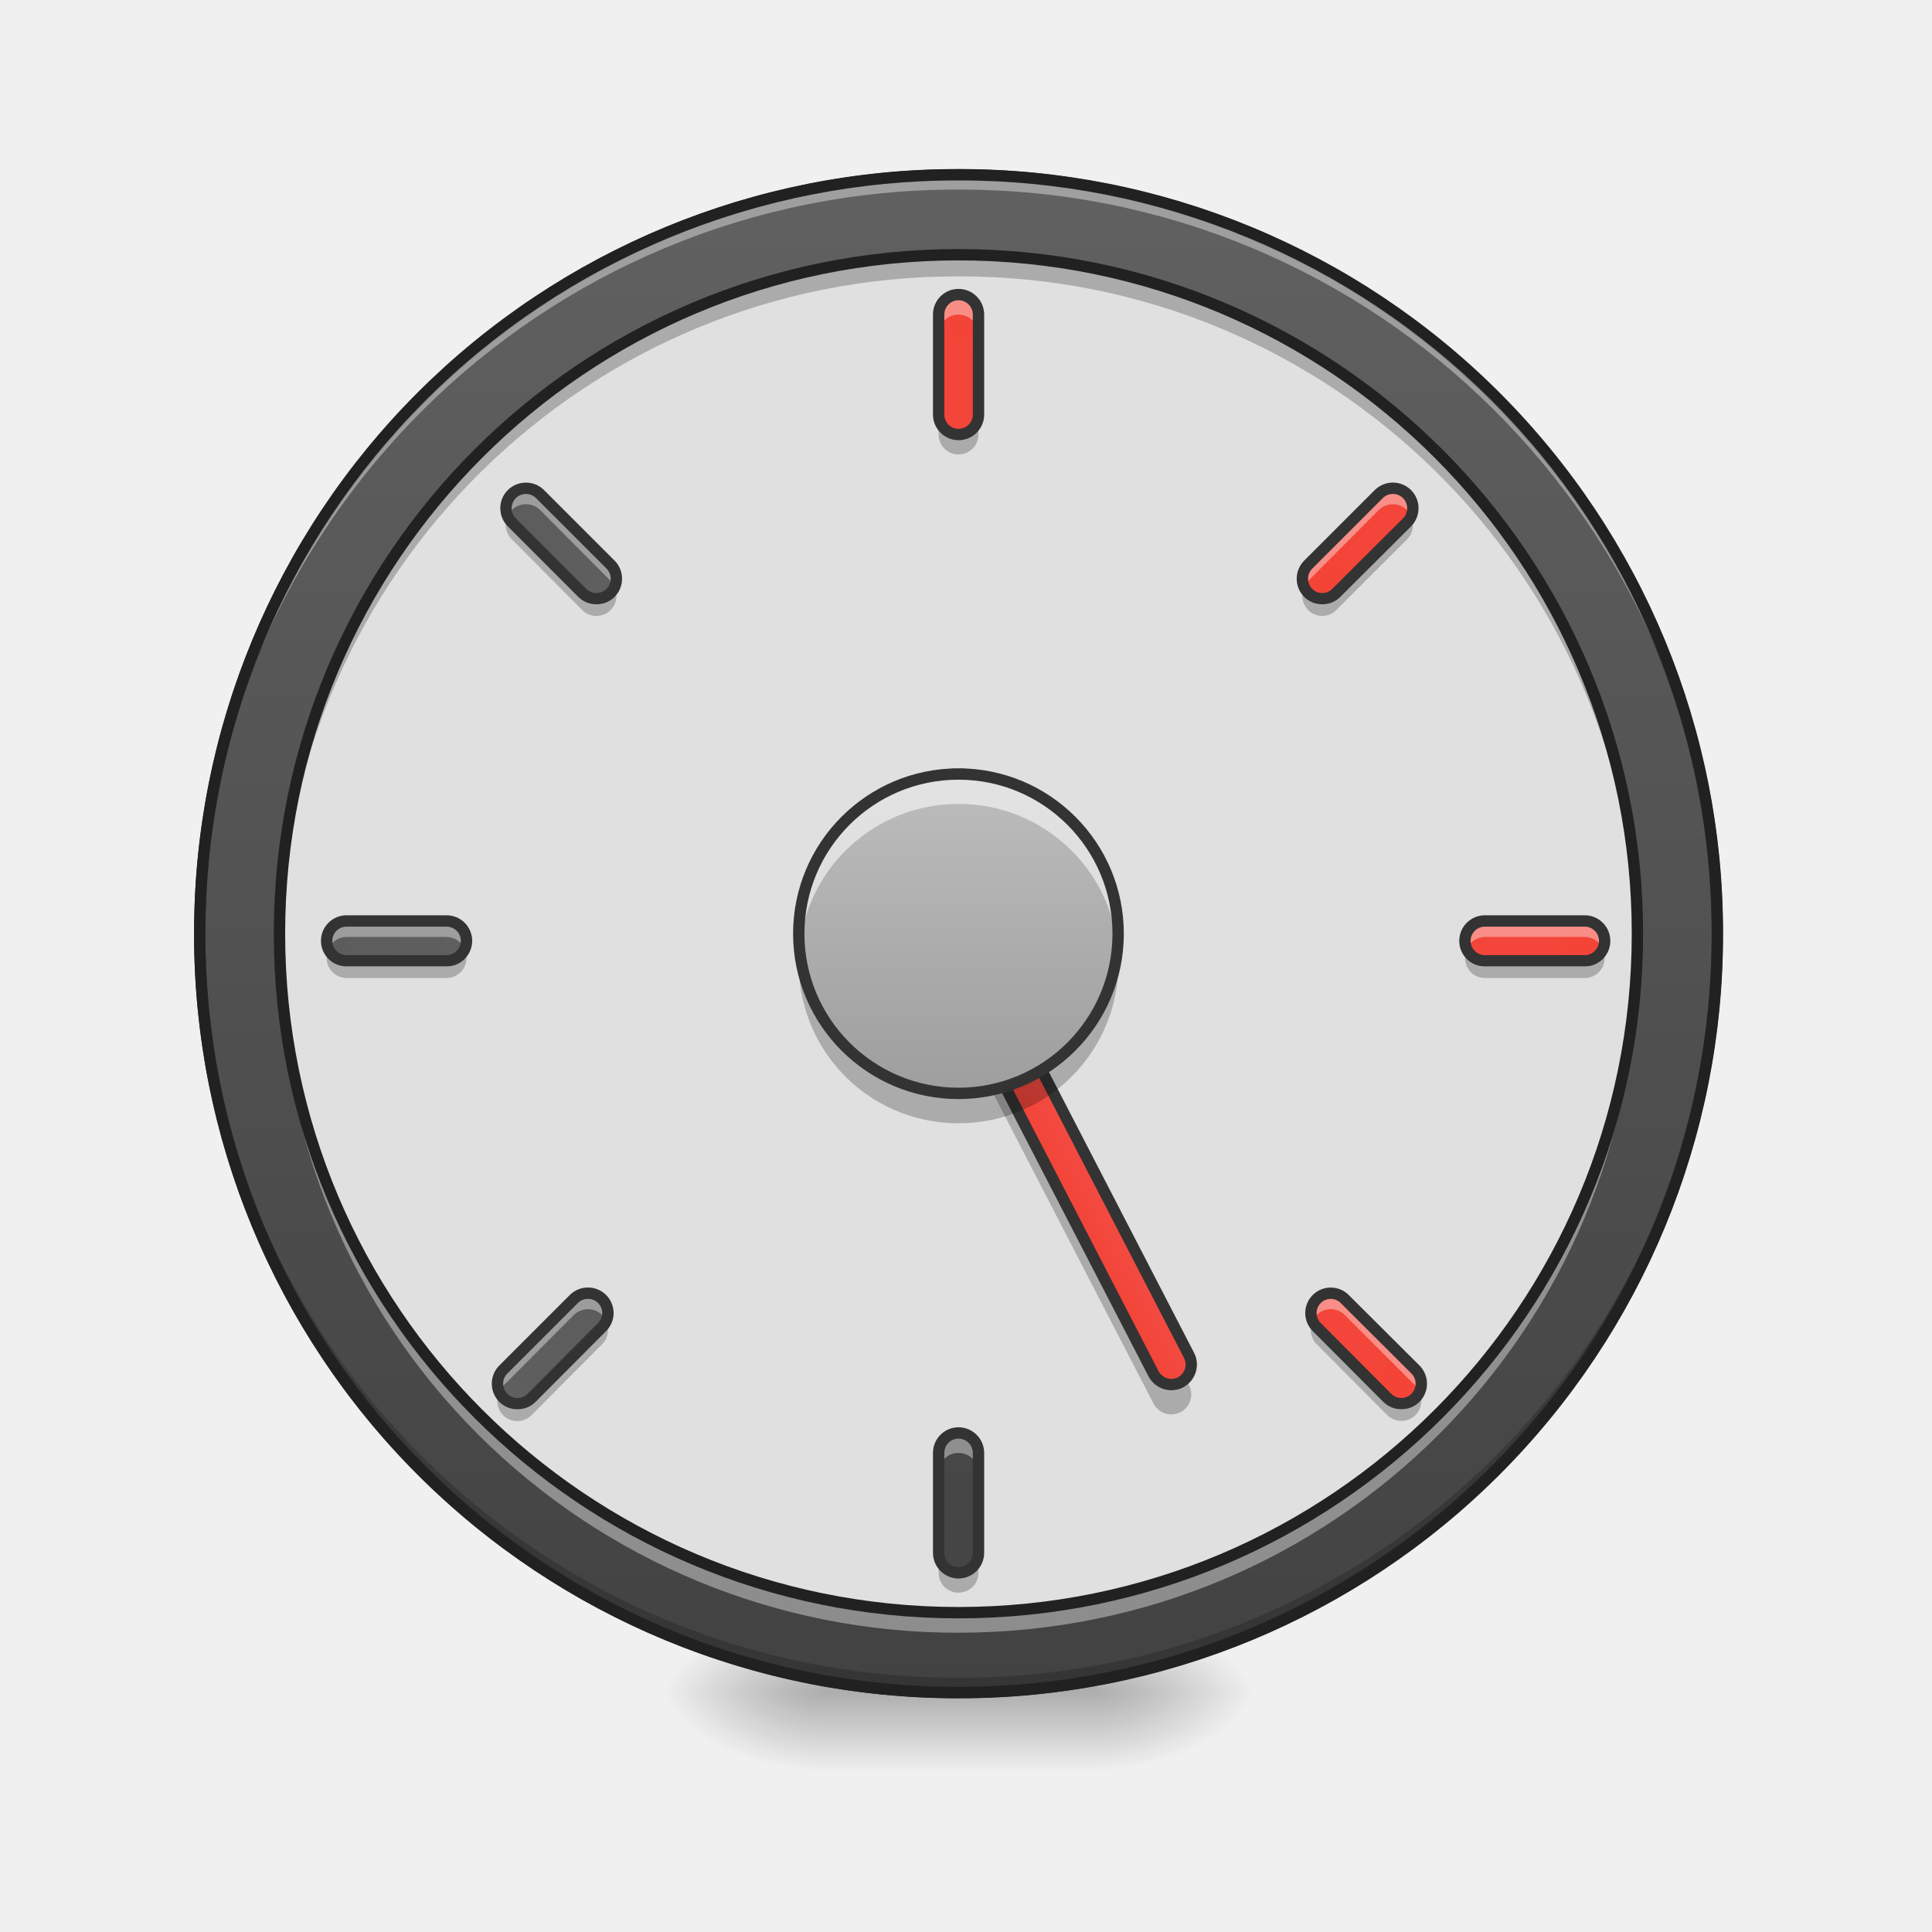
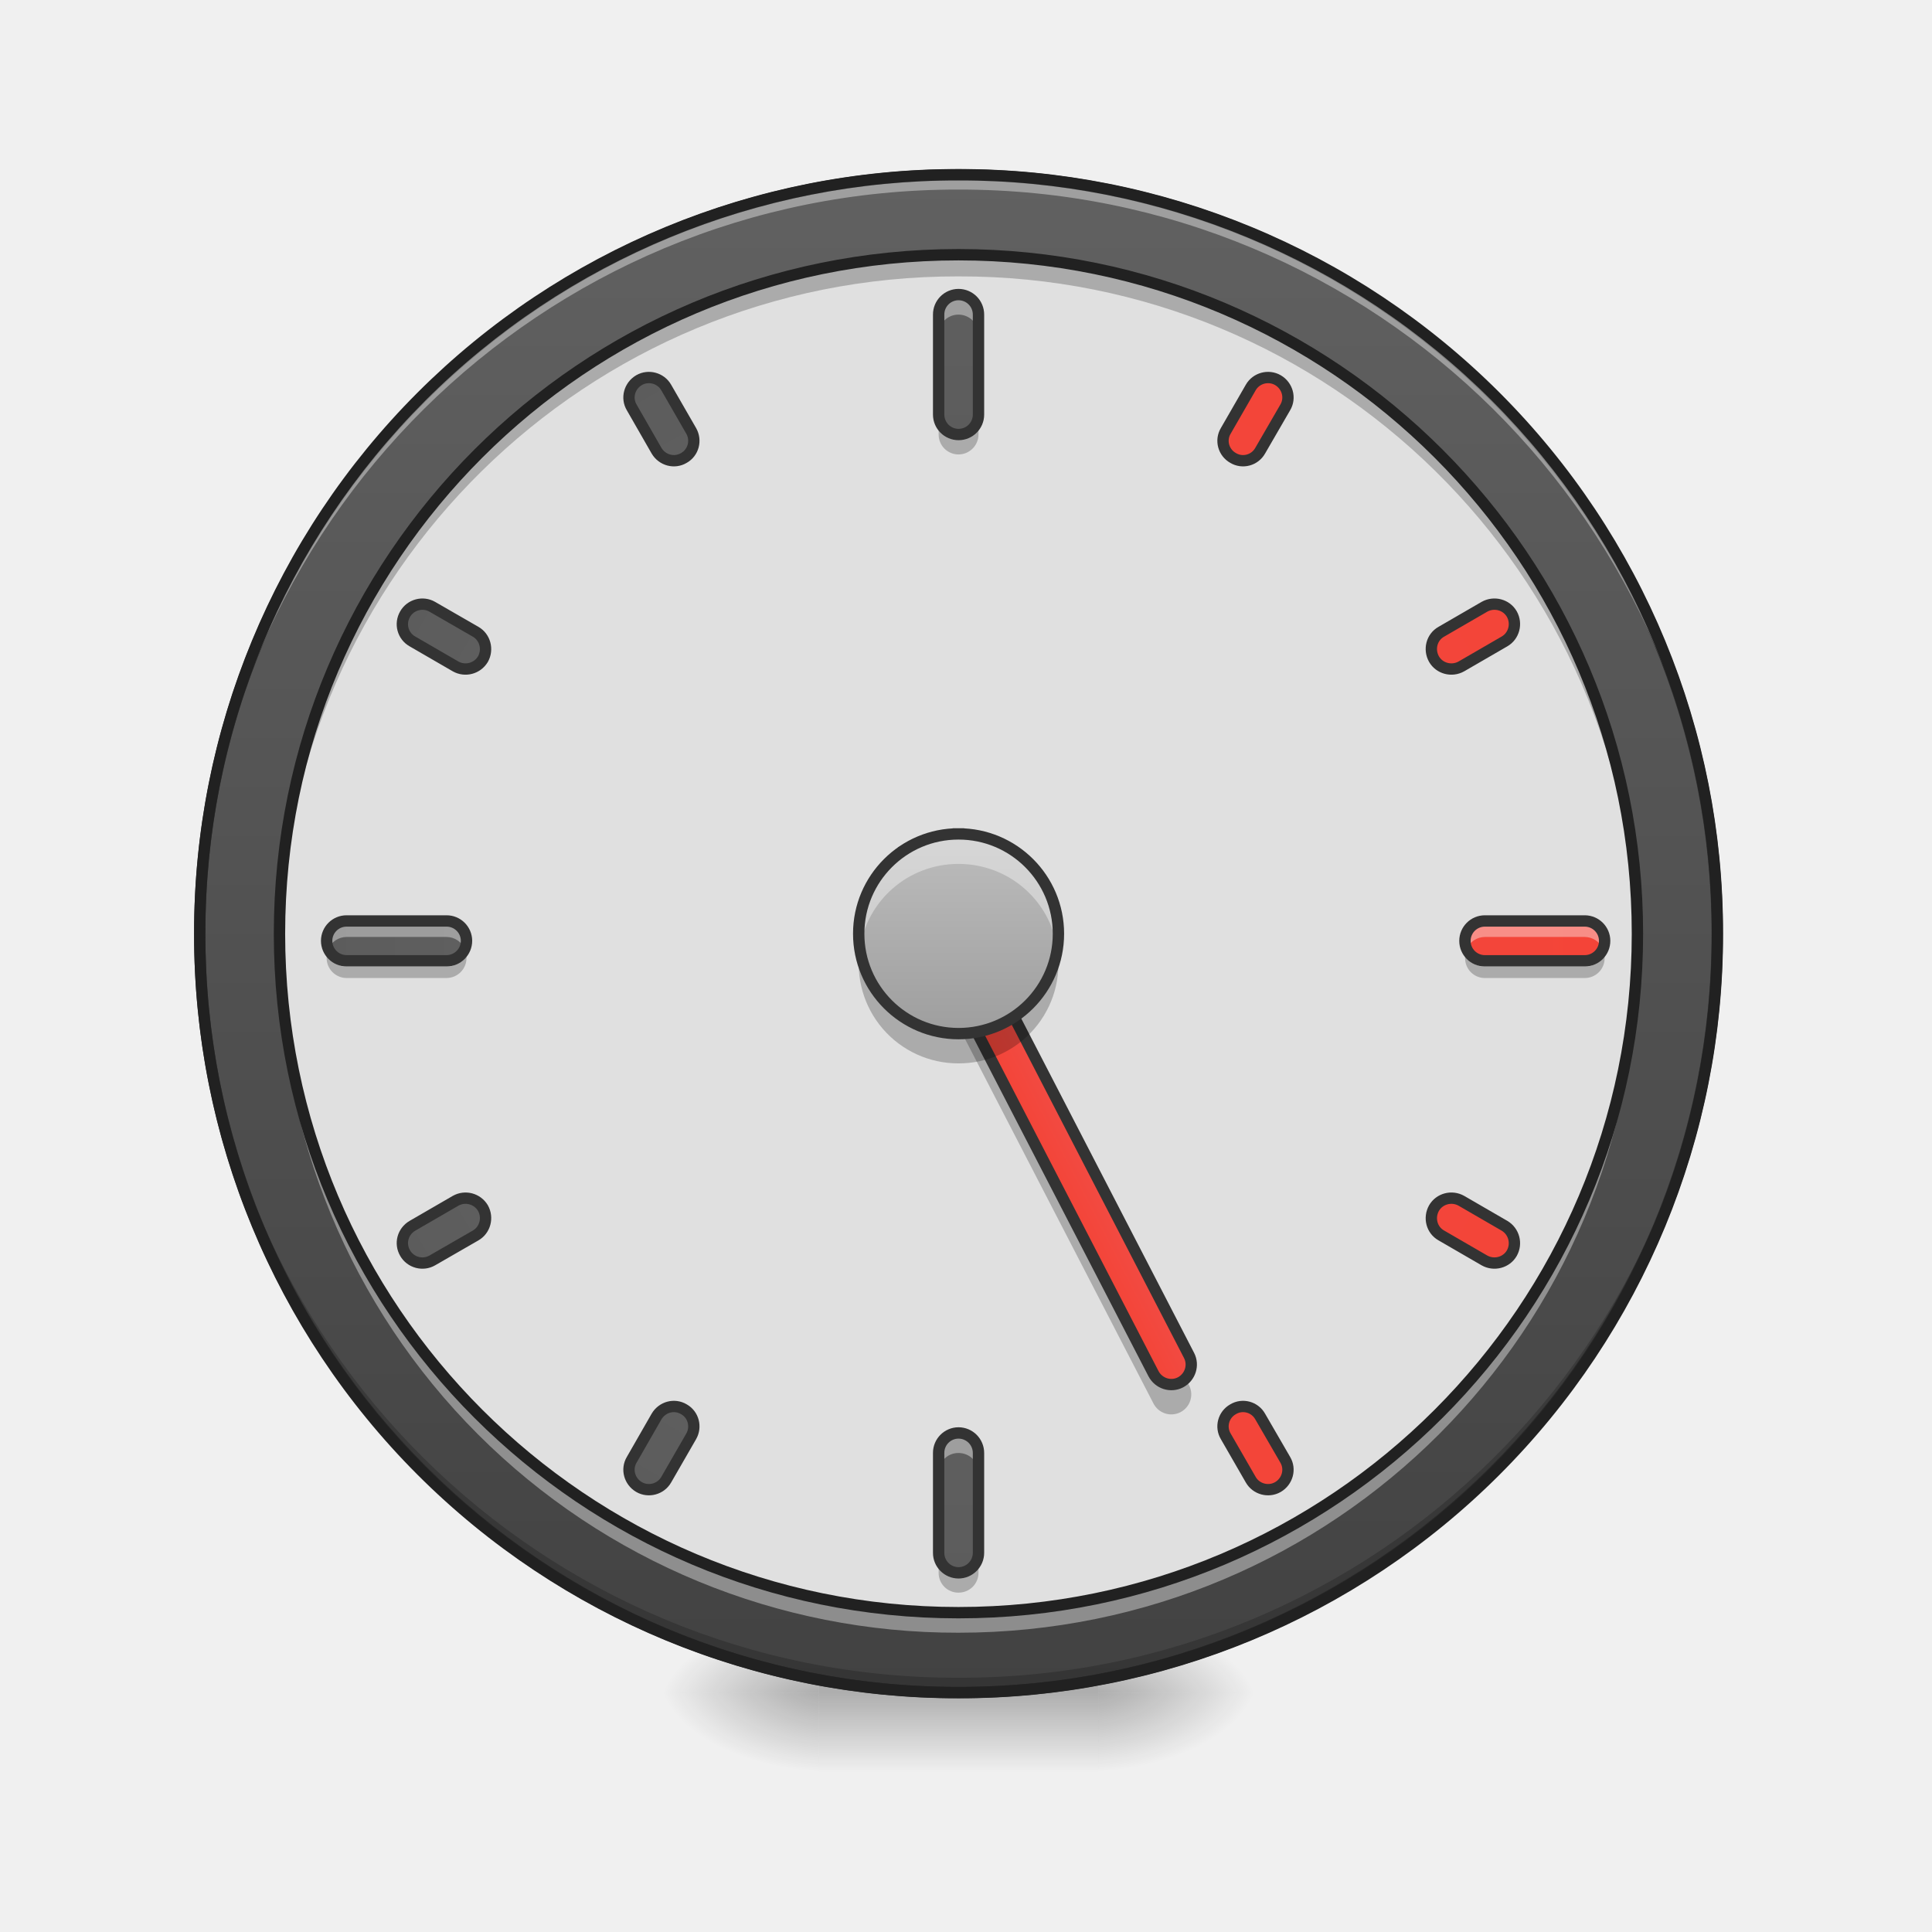
<svg xmlns="http://www.w3.org/2000/svg" width="32pt" height="32pt" viewBox="0 0 32 32">
  <defs>
    <radialGradient id="a" gradientUnits="userSpaceOnUse" cx="450.909" cy="189.579" fx="450.909" fy="189.579" r="21.167" gradientTransform="matrix(0 -.07813 -.14064 0 44.523 63.595)">
      <stop offset="0" stop-opacity=".314" />
      <stop offset=".222" stop-opacity=".275" />
      <stop offset="1" stop-opacity="0" />
    </radialGradient>
    <radialGradient id="b" gradientUnits="userSpaceOnUse" cx="450.909" cy="189.579" fx="450.909" fy="189.579" r="21.167" gradientTransform="matrix(0 .07813 .14064 0 -12.77 -7.527)">
      <stop offset="0" stop-opacity=".314" />
      <stop offset=".222" stop-opacity=".275" />
      <stop offset="1" stop-opacity="0" />
    </radialGradient>
    <radialGradient id="c" gradientUnits="userSpaceOnUse" cx="450.909" cy="189.579" fx="450.909" fy="189.579" r="21.167" gradientTransform="matrix(0 -.07813 .14064 0 -12.77 63.595)">
      <stop offset="0" stop-opacity=".314" />
      <stop offset=".222" stop-opacity=".275" />
      <stop offset="1" stop-opacity="0" />
    </radialGradient>
    <radialGradient id="d" gradientUnits="userSpaceOnUse" cx="450.909" cy="189.579" fx="450.909" fy="189.579" r="21.167" gradientTransform="matrix(0 .07813 -.14064 0 44.523 -7.527)">
      <stop offset="0" stop-opacity=".314" />
      <stop offset=".222" stop-opacity=".275" />
      <stop offset="1" stop-opacity="0" />
    </radialGradient>
    <linearGradient id="e" gradientUnits="userSpaceOnUse" x1="255.323" y1="233.5" x2="255.323" y2="254.667" gradientTransform="matrix(.01336 0 0 .0625 12.465 13.439)">
      <stop offset="0" stop-opacity=".275" />
      <stop offset="1" stop-opacity="0" />
    </linearGradient>
    <linearGradient id="f" gradientUnits="userSpaceOnUse" x1="254" y1="-168.667" x2="254" y2="233.5">
      <stop offset="0" stop-color="#616161" />
      <stop offset="1" stop-color="#424242" />
    </linearGradient>
    <linearGradient id="g" gradientUnits="userSpaceOnUse" x1="241.917" y1="111.792" x2="266.083" y2="111.792" gradientTransform="translate(-40.305 86.848)">
      <stop offset="0" stop-color="#f44336" />
      <stop offset="1" stop-color="#ef5350" />
    </linearGradient>
-     <linearGradient id="h" gradientUnits="userSpaceOnUse" x1="243.417" y1="74.75" x2="243.417" y2="-9.917" gradientTransform="matrix(.0625 0 0 .0625 0 13.439)">
+     <linearGradient id="h" gradientUnits="userSpaceOnUse" x1="264.583" y1="-168.667" x2="264.583" y2="233.5" gradientTransform="translate(0 306.917)">
+       <stop offset="0" stop-color="#616161" />
+       <stop offset="1" stop-color="#424242" />
+     </linearGradient>
+     <linearGradient id="i" gradientUnits="userSpaceOnUse" x1="243.417" y1="74.75" x2="243.417" y2="-9.917" gradientTransform="matrix(.03907 0 0 .03907 5.954 14.199)">
      <stop offset="0" stop-color="#9e9e9e" />
      <stop offset="1" stop-color="#bdbdbd" />
    </linearGradient>
-     <linearGradient id="i" gradientUnits="userSpaceOnUse" x1="264.583" y1="-168.667" x2="264.583" y2="233.5" gradientTransform="matrix(.0625 0 0 .0625 0 13.77)">
+     <linearGradient id="j" gradientUnits="userSpaceOnUse" x1="264.583" y1="-168.667" x2="264.583" y2="233.5" gradientTransform="matrix(.0625 0 0 .0625 0 13.77)">
+       <stop offset="0" stop-color="#616161" />
+       <stop offset="1" stop-color="#424242" />
+     </linearGradient>
+     <linearGradient id="k" gradientUnits="userSpaceOnUse" x1="264.583" y1="-168.667" x2="264.583" y2="233.5" gradientTransform="matrix(.0625 0 0 .0625 0 32.623)">
+       <stop offset="0" stop-color="#616161" />
+       <stop offset="1" stop-color="#424242" />
+     </linearGradient>
+     <linearGradient id="l" gradientUnits="userSpaceOnUse" x1="264.583" y1="-168.667" x2="264.583" y2="233.5" gradientTransform="matrix(0 .0625 -.0625 0 17.69 -.293)">
      <stop offset="0" stop-color="#f44336" />
      <stop offset="1" stop-color="#ef5350" />
    </linearGradient>
-     <linearGradient id="j" gradientUnits="userSpaceOnUse" x1="254" y1="-475.583" x2="254" y2="-73.417" gradientTransform="matrix(.0625 0 0 .0625 0 32.623)">
+     <linearGradient id="m" gradientUnits="userSpaceOnUse" x1="264.583" y1="-168.667" x2="264.583" y2="233.5" gradientTransform="matrix(0 .0625 -.0625 0 -1.163 -.293)">
      <stop offset="0" stop-color="#616161" />
      <stop offset="1" stop-color="#424242" />
    </linearGradient>
-     <linearGradient id="k" gradientUnits="userSpaceOnUse" x1="264.583" y1="-168.667" x2="264.583" y2="233.5" gradientTransform="matrix(0 .0625 -.0625 0 17.69 -.293)">
+     <linearGradient id="n" gradientUnits="userSpaceOnUse" x1="264.583" y1="-168.667" x2="264.583" y2="233.5" gradientTransform="translate(0 306.917)">
+       <stop offset="0" stop-color="#616161" />
+       <stop offset="1" stop-color="#424242" />
+     </linearGradient>
+     <linearGradient id="o" gradientUnits="userSpaceOnUse" x1="264.583" y1="-168.667" x2="264.583" y2="233.5" gradientTransform="translate(0 306.917)">
      <stop offset="0" stop-color="#f44336" />
      <stop offset="1" stop-color="#ef5350" />
    </linearGradient>
-     <linearGradient id="l" gradientUnits="userSpaceOnUse" x1="264.583" y1="-168.667" x2="264.583" y2="233.5" gradientTransform="matrix(0 .0625 -.0625 0 -1.163 -.293)">
+     <linearGradient id="p" gradientUnits="userSpaceOnUse" x1="264.583" y1="-168.667" x2="264.583" y2="233.5" gradientTransform="translate(0 306.917)">
      <stop offset="0" stop-color="#616161" />
      <stop offset="1" stop-color="#424242" />
    </linearGradient>
-     <linearGradient id="m" gradientUnits="userSpaceOnUse" x1="264.583" y1="-168.667" x2="264.583" y2="233.5" gradientTransform="matrix(-.0442 .0442 -.0442 -.0442 28.386 5.64)">
+     <linearGradient id="q" gradientUnits="userSpaceOnUse" x1="264.583" y1="-168.667" x2="264.583" y2="233.5" gradientTransform="translate(0 306.917)">
      <stop offset="0" stop-color="#f44336" />
      <stop offset="1" stop-color="#ef5350" />
    </linearGradient>
-     <linearGradient id="n" gradientUnits="userSpaceOnUse" x1="264.583" y1="-168.667" x2="264.583" y2="233.5" gradientTransform="scale(-.0625) rotate(-45 28.116 352.252)">
+     <linearGradient id="r" gradientUnits="userSpaceOnUse" x1="264.583" y1="-168.667" x2="264.583" y2="233.5" gradientTransform="translate(0 306.917)">
+       <stop offset="0" stop-color="#f44336" />
+       <stop offset="1" stop-color="#ef5350" />
+     </linearGradient>
+     <linearGradient id="s" gradientUnits="userSpaceOnUse" x1="264.583" y1="-168.667" x2="264.583" y2="233.5" gradientTransform="translate(0 306.917)">
      <stop offset="0" stop-color="#616161" />
      <stop offset="1" stop-color="#424242" />
    </linearGradient>
-     <linearGradient id="o" gradientUnits="userSpaceOnUse" x1="264.583" y1="-168.667" x2="264.583" y2="233.5" gradientTransform="scale(-.0625) rotate(45 335.765 -723.871)">
-       <stop offset="0" stop-color="#616161" />
-       <stop offset="1" stop-color="#424242" />
-     </linearGradient>
-     <linearGradient id="p" gradientUnits="userSpaceOnUse" x1="264.583" y1="-168.667" x2="264.583" y2="233.5" gradientTransform="scale(-.0625) rotate(45 -28.329 -874.684)">
+     <linearGradient id="t" gradientUnits="userSpaceOnUse" x1="264.583" y1="-168.667" x2="264.583" y2="233.5" gradientTransform="translate(0 306.917)">
      <stop offset="0" stop-color="#f44336" />
      <stop offset="1" stop-color="#ef5350" />
    </linearGradient>
  </defs>
  <path d="M18.191 28.035h2.649v-1.324H18.19zm0 0" fill="url(#a)" />
  <path d="M13.563 28.035h-2.649v1.32h2.649zm0 0" fill="url(#b)" />
  <path d="M13.563 28.035h-2.649v-1.324h2.649zm0 0" fill="url(#c)" />
  <path d="M18.191 28.035h2.649v1.32H18.19zm0 0" fill="url(#d)" />
  <path d="M13.563 27.703h4.628v1.652h-4.628zm0 0" fill="url(#e)" />
  <path d="M253.976-168.692c111.052 0 201.106 90.054 201.106 201.106 0 111.052-90.054 201.106-201.106 201.106-111.052 0-201.044-90.054-201.044-201.106 0-111.052 89.992-201.106 201.044-201.106zm0 0" transform="matrix(.0625 0 0 .0625 0 13.439)" fill="url(#f)" stroke-width="3" stroke-linecap="round" stroke="#333" />
  <path d="M15.875 28.035a12.54 12.54 0 0 1-12.566-12.57v-.121a12.542 12.542 0 0 0 12.566 12.445 12.545 12.545 0 0 0 12.57-12.445v.12c0 6.966-5.605 12.571-12.57 12.571zm0 0" fill-opacity=".196" />
  <path d="M15.875 2.895A12.54 12.54 0 0 0 3.309 15.59 12.543 12.543 0 0 1 15.875 3.14a12.546 12.546 0 0 1 12.57 12.45v-.125c0-6.965-5.605-12.57-12.57-12.57zm0 0" fill="#fff" fill-opacity=".392" />
  <path d="M15.875 2.8a12.638 12.638 0 0 0-12.66 12.665 12.638 12.638 0 0 0 12.66 12.664 12.64 12.64 0 0 0 12.664-12.664A12.64 12.64 0 0 0 15.875 2.8zm0 .188a12.447 12.447 0 0 1 12.477 12.477A12.447 12.447 0 0 1 15.875 27.94 12.446 12.446 0 0 1 3.402 15.465 12.446 12.446 0 0 1 15.875 2.988zm0 0" fill="#212121" />
  <path d="M15.875 4.219c6.21 0 11.246 5.035 11.246 11.246 0 6.21-5.035 11.246-11.246 11.246-6.21 0-11.246-5.035-11.246-11.246S9.664 4.219 15.875 4.219zm0 0" fill="#e0e0e0" />
  <path d="M14.902 14.648a.331.331 0 0 0-.05.372l4.253 8.226a.332.332 0 0 0 .446.145.332.332 0 0 0 .144-.446l-.05-.097a.293.293 0 0 1-.094.074.332.332 0 0 1-.446-.145zm0 0" fill-opacity=".235" />
  <path d="M208.424 119.26c2.879.01 5.251 2.363 5.267 5.326l.016 148.167c-.01 2.879-2.362 5.25-5.325 5.267-2.879-.011-5.251-2.363-5.267-5.326l-.016-148.167c.01-2.879 2.362-5.25 5.325-5.267zm0 0" transform="matrix(.05553 -.0287 .0287 .05553 0 13.439)" fill="url(#g)" stroke-width="3" stroke-linecap="square" stroke-linejoin="bevel" stroke="#333" />
  <path d="M15.875 4.219A11.221 11.221 0 0 0 4.629 15.465c0 .058.004.12.004.18A11.218 11.218 0 0 1 15.875 4.578a11.219 11.219 0 0 1 11.246 11.067v-.18c0-6.23-5.016-11.246-11.246-11.246zm0 0" fill-opacity=".235" />
  <path d="M15.875 27.043A11.221 11.221 0 0 1 4.629 15.797c0-.063.004-.121.004-.18a11.22 11.22 0 0 0 11.242 11.067 11.222 11.222 0 0 0 11.246-11.067v.18c0 6.23-5.016 11.246-11.246 11.246zm0 0" fill="#fff" fill-opacity=".392" />
+   <path d="M254.006 177.92a5.367 5.367 0 0 1 5.303 5.309l-.019 13.216c.036 2.938-2.34 5.32-5.31 5.303-2.883.005-5.265-2.372-5.27-5.256l-.013-13.27c-.005-2.884 2.372-5.266 5.31-5.303zm0 0" transform="scale(-.0625) rotate(-60 -242.343 332.44)" fill="url(#h)" stroke-width="3" stroke-linecap="round" stroke-linejoin="round" stroke="#333" />
  <path d="M15.875 4.219c6.21 0 11.246 5.035 11.246 11.246 0 6.21-5.035 11.246-11.246 11.246-6.21 0-11.246-5.035-11.246-11.246S9.664 4.219 15.875 4.219zm0 0" fill="none" stroke-width=".188" stroke-linecap="round" stroke="#212121" />
-   <path d="M23.387 8.605a.32.32 0 0 1-.082.141l-1.172 1.172a.328.328 0 0 1-.465 0 .335.335 0 0 1-.086-.14.335.335 0 0 0 .086.327.328.328 0 0 0 .465 0l1.172-1.171a.322.322 0 0 0 .082-.329zm0 0" fill-opacity=".235" />
-   <path d="M15.875 12.82a2.645 2.645 0 1 1 0 5.29 2.644 2.644 0 1 1 0-5.29zm0 0" fill="url(#h)" />
-   <path d="M15.875 12.82a2.639 2.639 0 0 0-2.633 2.895 2.64 2.64 0 0 1 2.633-2.399 2.64 2.64 0 0 1 2.637 2.399 2.64 2.64 0 0 0-2.637-2.895zm0 0" fill="#fefefe" fill-opacity=".588" />
-   <path d="M15.875 18.605a2.639 2.639 0 0 1-2.633-2.89 2.639 2.639 0 0 0 2.633 2.394 2.64 2.64 0 0 0 2.637-2.394 2.64 2.64 0 0 1-2.637 2.89zm0 0" fill-opacity=".235" />
-   <path d="M15.875 12.82a2.645 2.645 0 1 1 0 5.29 2.644 2.644 0 1 1 0-5.29zm0 0" fill="none" stroke-width=".188" stroke-linecap="square" stroke-linejoin="bevel" stroke="#333" />
-   <path d="M15.875 4.879c.184 0 .332.148.332.332v1.656a.33.33 0 0 1-.66 0V5.211a.33.33 0 0 1 .328-.332zm0 0" fill="url(#i)" />
+   <path d="M15.875 13.813c.914 0 1.656.738 1.656 1.652a1.654 1.654 0 0 1-3.308 0c0-.914.742-1.652 1.652-1.652zm0 0" fill="url(#i)" />
+   <path d="M15.875 4.879c.184 0 .332.148.332.332v1.656a.33.33 0 0 1-.66 0V5.211a.33.33 0 0 1 .328-.332zm0 0" fill="url(#j)" />
  <path d="M15.875 4.879a.328.328 0 0 0-.328.332v.332c0-.184.144-.332.328-.332.184 0 .332.148.332.332v-.332a.332.332 0 0 0-.332-.332zm0 0" fill="#fff" fill-opacity=".392" />
  <path d="M15.875 7.527a.328.328 0 0 1-.328-.332v-.328c0 .18.144.328.328.328a.33.33 0 0 0 .332-.328v.328a.332.332 0 0 1-.332.332zm0 0" fill-opacity=".235" />
  <path d="M15.875 4.879c.184 0 .332.148.332.332v1.656a.33.33 0 0 1-.66 0V5.211a.33.33 0 0 1 .328-.332zm0 0" fill="none" stroke-width=".188" stroke-linecap="round" stroke-linejoin="round" stroke="#333" />
-   <path d="M15.875 23.734c.184 0 .332.149.332.332v1.653a.332.332 0 0 1-.332.332.33.33 0 0 1-.328-.332v-1.653a.33.33 0 0 1 .328-.332zm0 0" fill="url(#j)" />
+   <path d="M15.875 23.734c.184 0 .332.149.332.332v1.653a.332.332 0 0 1-.332.332.33.33 0 0 1-.328-.332v-1.653a.33.33 0 0 1 .328-.332zm0 0" fill="url(#k)" />
  <path d="M15.875 23.734a.328.328 0 0 0-.328.332v.329c0-.184.144-.329.328-.329.184 0 .332.145.332.329v-.329a.332.332 0 0 0-.332-.332zm0 0" fill="#fff" fill-opacity=".392" />
  <path d="M15.875 26.379a.325.325 0 0 1-.328-.328v-.332c0 .183.144.332.328.332a.332.332 0 0 0 .332-.332v.332a.328.328 0 0 1-.332.328zm0 0" fill-opacity=".235" />
  <path d="M15.875 23.734c.184 0 .332.149.332.332v1.653a.332.332 0 0 1-.332.332.33.33 0 0 1-.328-.332v-1.653a.33.33 0 0 1 .328-.332zm0 0" fill="none" stroke-width=".188" stroke-linecap="round" stroke-linejoin="round" stroke="#333" />
-   <path d="M26.578 15.582a.33.33 0 0 1-.328.332h-1.656a.33.33 0 0 1 0-.66h1.656a.33.33 0 0 1 .328.328zm0 0" fill="url(#k)" />
+   <path d="M26.578 15.582a.33.33 0 0 1-.328.332h-1.656a.33.33 0 0 1 0-.66h1.656a.33.33 0 0 1 .328.328zm0 0" fill="url(#l)" />
  <path d="M24.594 15.254a.325.325 0 0 0-.328.328c0 .05.007.094.027.137a.33.33 0 0 1 .3-.2h1.657a.33.33 0 0 1 .3.2.317.317 0 0 0 .028-.137.325.325 0 0 0-.328-.328zm0 0" fill="#fff" fill-opacity=".392" />
  <path d="M24.277 15.773a.385.385 0 0 0-.011.094c0 .184.144.332.328.332h1.656a.328.328 0 0 0 .328-.332.385.385 0 0 0-.012-.094.332.332 0 0 1-.316.239h-1.656a.332.332 0 0 1-.317-.239zm0 0" fill-opacity=".235" />
  <path d="M26.578 15.582a.33.33 0 0 1-.328.332h-1.656a.33.33 0 0 1 0-.66h1.656a.33.33 0 0 1 .328.328zm0 0" fill="none" stroke-width=".188" stroke-linecap="round" stroke-linejoin="round" stroke="#333" />
-   <path d="M7.727 15.582a.332.332 0 0 1-.332.332H5.742a.332.332 0 0 1-.332-.332.33.33 0 0 1 .332-.328h1.653a.33.33 0 0 1 .332.328zm0 0" fill="url(#l)" />
+   <path d="M7.727 15.582a.332.332 0 0 1-.332.332H5.742a.332.332 0 0 1-.332-.332.33.33 0 0 1 .332-.328h1.653a.33.33 0 0 1 .332.328zm0 0" fill="url(#m)" />
  <path d="M5.742 15.254a.328.328 0 0 0-.332.328c0 .05.012.094.027.137.051-.117.168-.2.305-.2h1.653c.136 0 .253.083.304.2a.387.387 0 0 0 .028-.137.328.328 0 0 0-.332-.328zm0 0" fill="#fff" fill-opacity=".392" />
  <path d="M5.426 15.773a.263.263 0 0 0-.016.094c0 .184.149.332.332.332h1.653a.332.332 0 0 0 .332-.332.263.263 0 0 0-.016-.094.328.328 0 0 1-.316.239H5.742a.328.328 0 0 1-.316-.239zm0 0" fill-opacity=".235" />
  <path d="M7.727 15.582a.332.332 0 0 1-.332.332H5.742a.332.332 0 0 1-.332-.332.33.33 0 0 1 .332-.328h1.653a.33.33 0 0 1 .332.328zm0 0" fill="none" stroke-width=".188" stroke-linecap="round" stroke-linejoin="round" stroke="#333" />
-   <path d="M23.445 23.152a.332.332 0 0 1-.468 0l-1.168-1.172a.328.328 0 0 1 0-.464.328.328 0 0 1 .464 0l1.172 1.168a.332.332 0 0 1 0 .468zm0 0" fill="url(#m)" />
-   <path d="M22.043 21.418a.319.319 0 0 0-.234.098.325.325 0 0 0-.07.367.328.328 0 0 1 .535-.102l1.171 1.172c.028.027.051.063.067.098a.331.331 0 0 0-.067-.367l-1.172-1.168a.316.316 0 0 0-.23-.098zm0 0" fill="#fff" fill-opacity=".392" />
-   <path d="M21.723 21.938a.335.335 0 0 0 .086.328l1.168 1.172c.128.128.34.128.468 0a.326.326 0 0 0 .082-.329.37.37 0 0 1-.082.141.332.332 0 0 1-.468 0l-1.168-1.172a.313.313 0 0 1-.086-.14zm0 0" fill-opacity=".235" />
-   <path d="M23.445 23.152a.332.332 0 0 1-.468 0l-1.168-1.172a.328.328 0 0 1 0-.464.328.328 0 0 1 .464 0l1.172 1.168a.332.332 0 0 1 0 .468zm0 0" fill="none" stroke-width=".188" stroke-linecap="round" stroke-linejoin="round" stroke="#333" />
-   <path d="M10.113 9.82a.332.332 0 0 1-.468 0L8.477 8.652a.332.332 0 0 1 0-.468.332.332 0 0 1 .468 0l1.168 1.168a.332.332 0 0 1 0 .468zm0 0" fill="url(#n)" />
-   <path d="M8.71 8.086a.319.319 0 0 0-.233.098.331.331 0 0 0-.07.367.332.332 0 0 1 .54-.102l1.166 1.172c.032.027.051.063.07.098a.333.333 0 0 0-.07-.367L8.945 8.184a.332.332 0 0 0-.234-.098zm0 0" fill="#fff" fill-opacity=".392" />
-   <path d="M8.39 8.605a.332.332 0 0 0 .087.329l1.168 1.171c.128.13.34.13.468 0a.324.324 0 0 0 .082-.328.37.37 0 0 1-.082.141.332.332 0 0 1-.468 0L8.477 8.746a.294.294 0 0 1-.086-.14zm0 0" fill-opacity=".235" />
-   <path d="M10.113 9.82a.332.332 0 0 1-.468 0L8.477 8.652a.332.332 0 0 1 0-.468.332.332 0 0 1 .468 0l1.168 1.168a.332.332 0 0 1 0 .468zm0 0" fill="none" stroke-width=".188" stroke-linecap="round" stroke-linejoin="round" stroke="#333" />
-   <path d="M8.336 23.152a.332.332 0 0 1 0-.468l1.168-1.168a.332.332 0 0 1 .469 0 .328.328 0 0 1 0 .464l-1.168 1.172a.332.332 0 0 1-.47 0zm0 0" fill="url(#o)" />
-   <path d="M9.738 21.418a.325.325 0 0 0-.234.098l-1.168 1.168a.326.326 0 0 0-.07.367.283.283 0 0 1 .07-.098l1.168-1.172a.332.332 0 0 1 .469 0c.03.032.05.067.066.102a.33.33 0 0 0-.3-.465zm0 0" fill="#fff" fill-opacity=".392" />
-   <path d="M10.055 21.938a.343.343 0 0 1-.082.14L8.805 23.25a.335.335 0 0 1-.555-.14.332.332 0 0 0 .555.328l1.168-1.172a.324.324 0 0 0 .082-.328zm0 0" fill-opacity=".235" />
-   <path d="M8.336 23.152a.332.332 0 0 1 0-.468l1.168-1.168a.332.332 0 0 1 .469 0 .328.328 0 0 1 0 .464l-1.168 1.172a.332.332 0 0 1-.47 0zm0 0" fill="none" stroke-width=".188" stroke-linecap="round" stroke-linejoin="round" stroke="#333" />
-   <path d="M21.668 9.82a.332.332 0 0 1 0-.468l1.168-1.168a.332.332 0 0 1 .469 0 .332.332 0 0 1 0 .468L22.133 9.82a.328.328 0 0 1-.465 0zm0 0" fill="url(#p)" />
-   <path d="M23.07 8.086a.325.325 0 0 0-.234.098l-1.168 1.168a.326.326 0 0 0-.07.367.283.283 0 0 1 .07-.098l1.168-1.172a.332.332 0 0 1 .469 0c.027.031.05.067.066.102a.33.33 0 0 0-.3-.465zm0 0" fill="#fff" fill-opacity=".392" />
-   <path d="M21.668 9.82a.332.332 0 0 1 0-.468l1.168-1.168a.332.332 0 0 1 .469 0 .332.332 0 0 1 0 .468L22.133 9.82a.328.328 0 0 1-.465 0zm0 0" fill="none" stroke-width=".188" stroke-linecap="round" stroke-linejoin="round" stroke="#333" />
+   <path d="M15.875 13.813a1.648 1.648 0 0 0-1.633 1.902c.117-.8.801-1.406 1.633-1.406s1.52.605 1.637 1.406a1.649 1.649 0 0 0-1.637-1.902zm0 0" fill="#fff" fill-opacity=".392" />
+   <path d="M15.875 17.613a1.648 1.648 0 0 1-1.633-1.898c.117.797.801 1.402 1.633 1.402s1.52-.605 1.637-1.402a1.649 1.649 0 0 1-1.637 1.898zm0 0" fill-opacity=".235" />
+   <path d="M15.875 13.812a1.654 1.654 0 1 1-1.652 1.652c0-.913.742-1.652 1.652-1.652zm0 0" fill="none" stroke-width=".188" stroke-linecap="square" stroke-linejoin="bevel" stroke="#333" />
+   <path d="M254.005 177.96c2.938-.036 5.267 2.373 5.272 5.256l.012 13.27c.005 2.884-2.372 5.267-5.255 5.272-2.969-.018-5.352-2.395-5.302-5.31l-.036-13.185c.018-2.969 2.395-5.351 5.31-5.302zm0 0" transform="scale(.0625) rotate(30 -147.195 139.917)" fill="url(#n)" stroke-width="3" stroke-linecap="round" stroke-linejoin="round" stroke="#333" />
+   <path d="M253.975 177.918c2.97.018 5.352 2.394 5.303 5.31l-.019 13.216c.036 2.937-2.34 5.32-5.255 5.27-2.938.037-5.32-2.34-5.271-5.254l-.013-13.271c-.005-2.884 2.372-5.266 5.255-5.271zm0 0" transform="scale(.0625) rotate(30 440.33 297.344)" fill="url(#o)" stroke-width="3" stroke-linecap="round" stroke-linejoin="round" stroke="#333" />
+   <path d="M253.989 177.917c2.937.036 5.314 2.418 5.31 5.302l-.013 13.27c-.005 2.884-2.388 5.26-5.272 5.256-2.968.018-5.291-2.334-5.309-5.303l-.019-13.216a5.367 5.367 0 0 1 5.303-5.31zm0 0" transform="scale(.0625) rotate(60 67.804 139.917)" fill="url(#p)" stroke-width="3" stroke-linecap="round" stroke-linejoin="round" stroke="#333" />
+   <path d="M253.988 177.928c2.937.036 5.314 2.419 5.31 5.302l.018 13.217c-.037 2.937-2.42 5.314-5.303 5.309-2.937-.036-5.345-2.365-5.31-5.302l-.018-13.217c.037-2.937 2.42-5.314 5.303-5.31zm0 0" transform="scale(.0625) rotate(60 340.476 297.343)" fill="url(#q)" stroke-width="3" stroke-linecap="round" stroke-linejoin="round" stroke="#333" />
+   <path d="M254.007 177.93c2.884-.005 5.267 2.372 5.303 5.31l-.019 13.216c.037 2.938-2.372 5.266-5.31 5.303-2.883.005-5.265-2.372-5.302-5.31l.019-13.216a5.367 5.367 0 0 1 5.31-5.302zm0 0" transform="scale(-.0625) rotate(-60 -515.014 489.868)" fill="url(#r)" stroke-width="3" stroke-linecap="round" stroke-linejoin="round" stroke="#333" />
+   <path d="M253.992 177.966c2.914-.05 5.291 2.333 5.31 5.302l-.036 13.185c.049 2.915-2.334 5.292-5.303 5.31-2.883-.005-5.26-2.388-5.255-5.272l.013-13.27c.005-2.884 2.333-5.292 5.27-5.255zm0 0" transform="scale(-.0625) rotate(-30 -522.176 840.44)" fill="url(#s)" stroke-width="3" stroke-linecap="round" stroke-linejoin="round" stroke="#333" />
+   <path d="M254.022 177.923c2.883.005 5.26 2.387 5.255 5.27l-.012 13.271c.049 2.915-2.334 5.292-5.272 5.256-2.914.049-5.291-2.334-5.255-5.271l-.019-13.217c-.049-2.915 2.334-5.292 5.303-5.31zm0 0" transform="scale(-.0625) rotate(-30 -1109.701 997.867)" fill="url(#t)" stroke-width="3" stroke-linecap="round" stroke-linejoin="round" stroke="#333" />
</svg>
